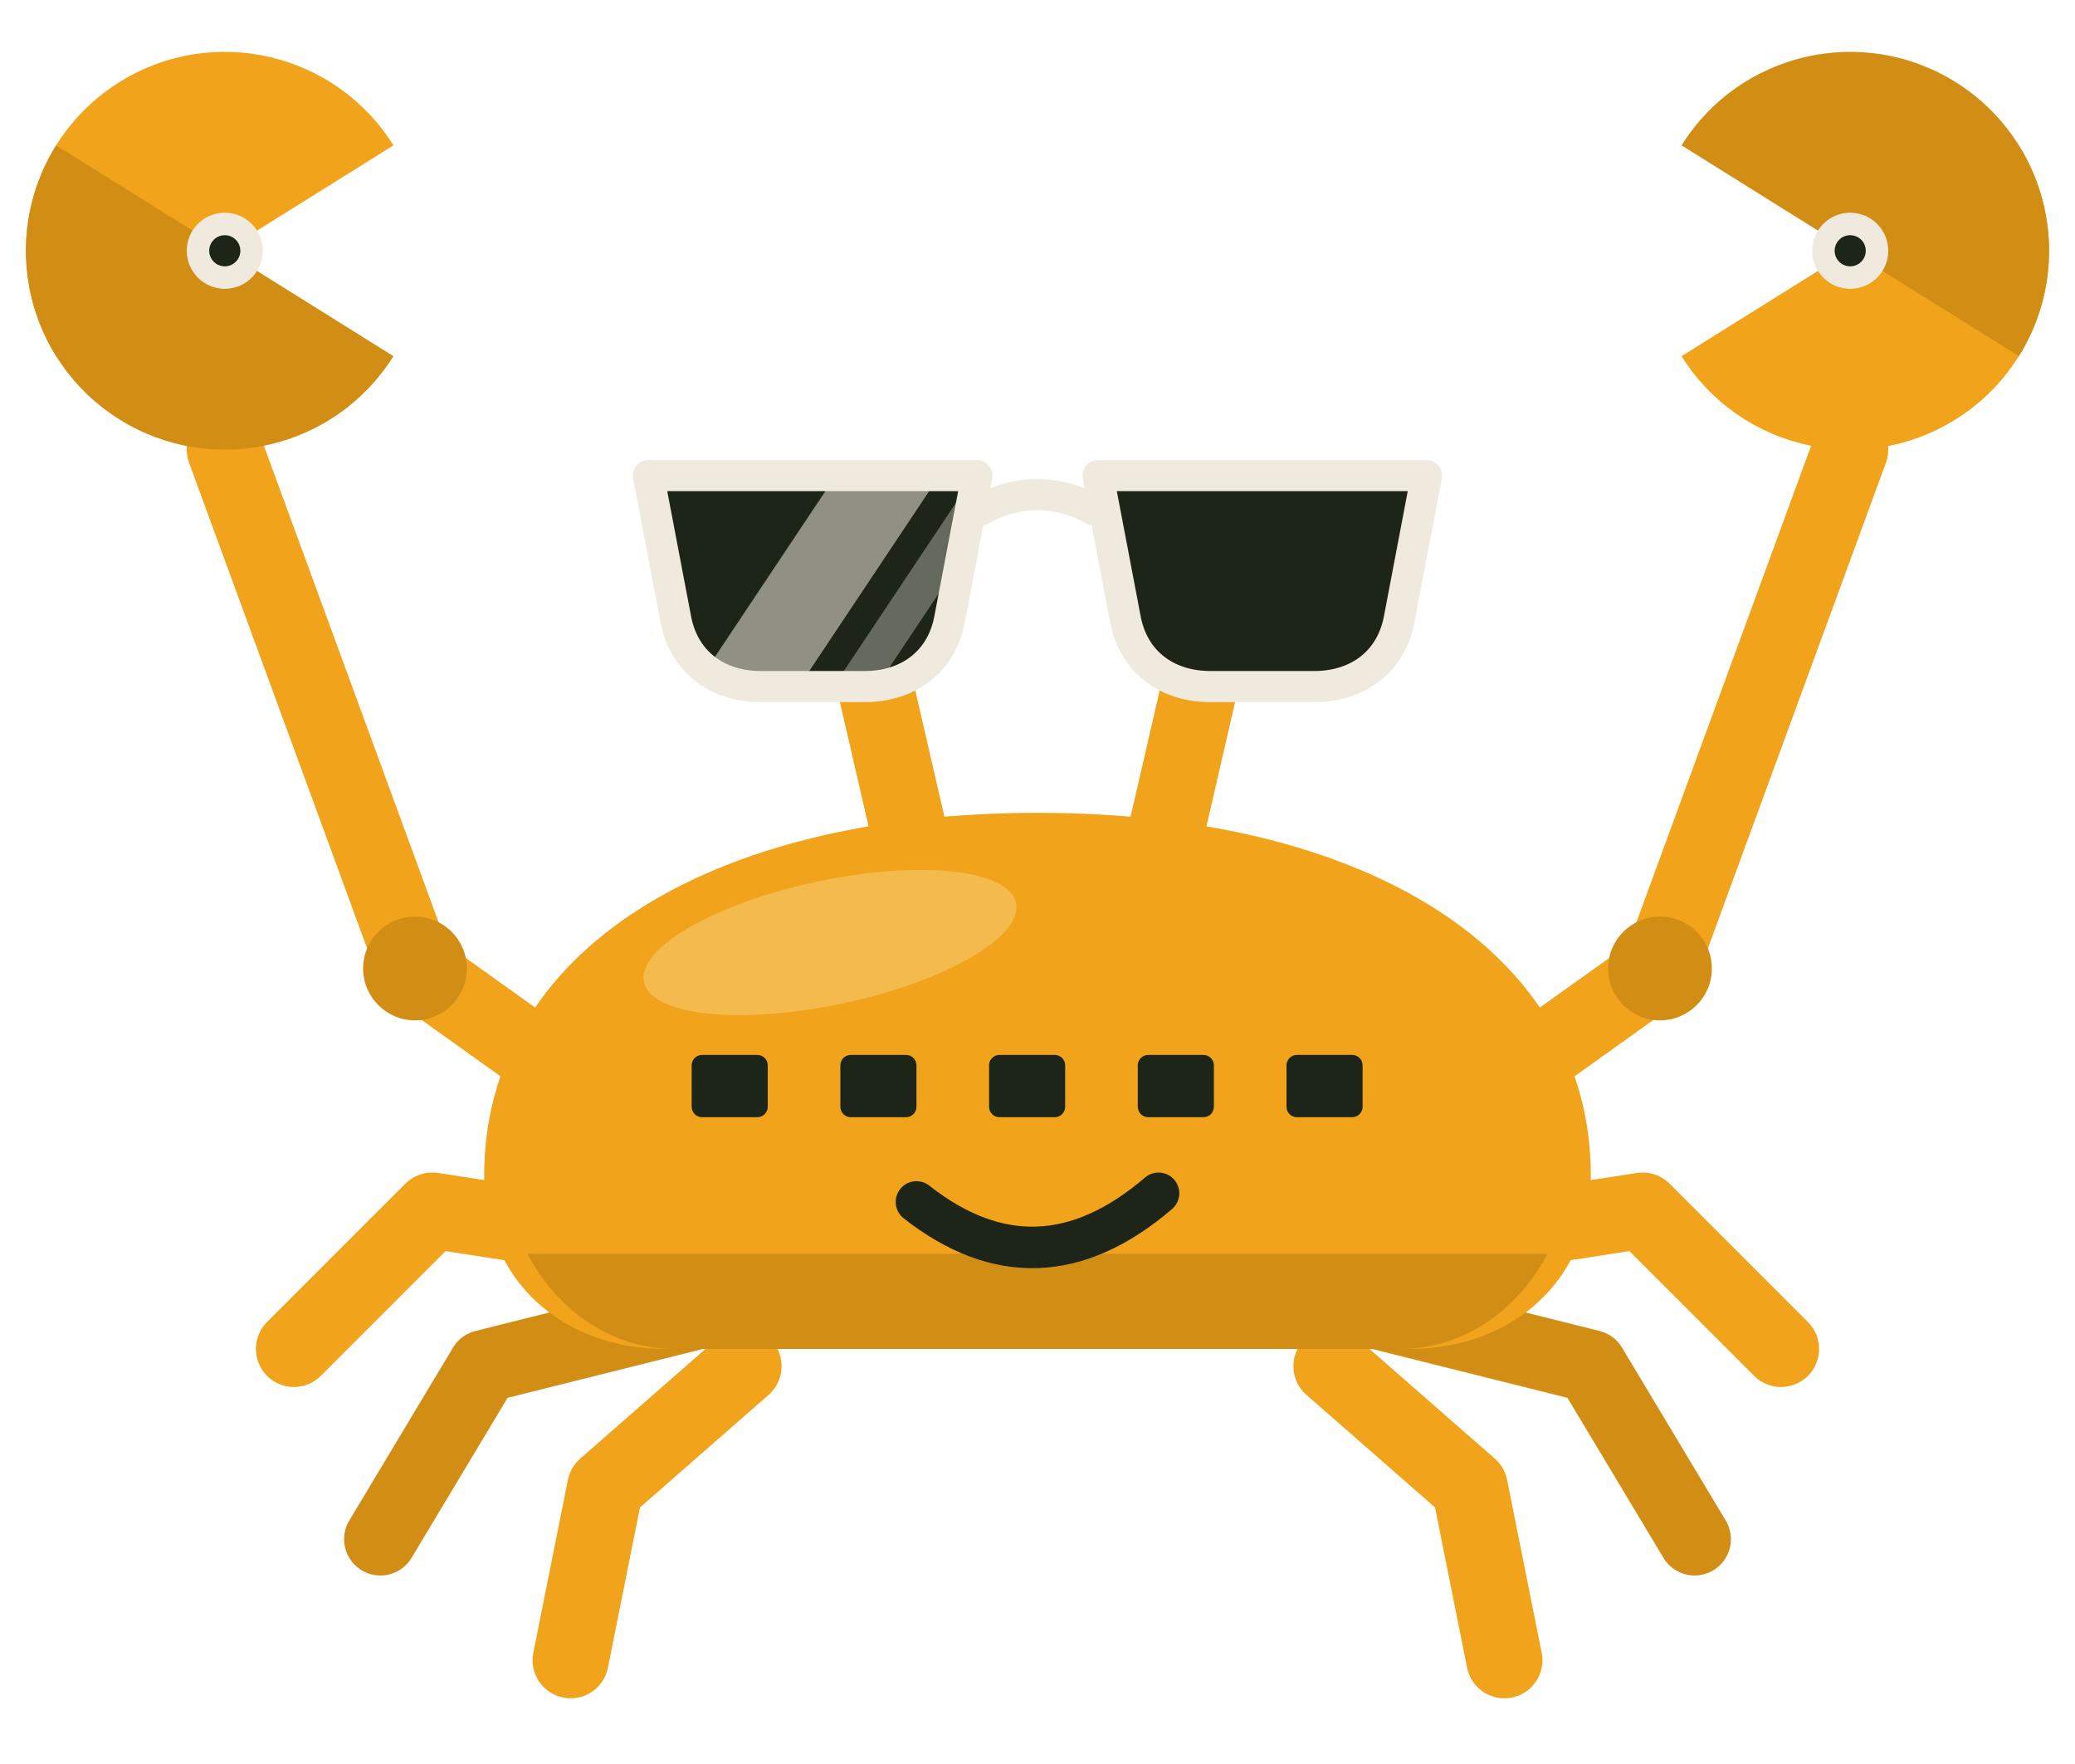
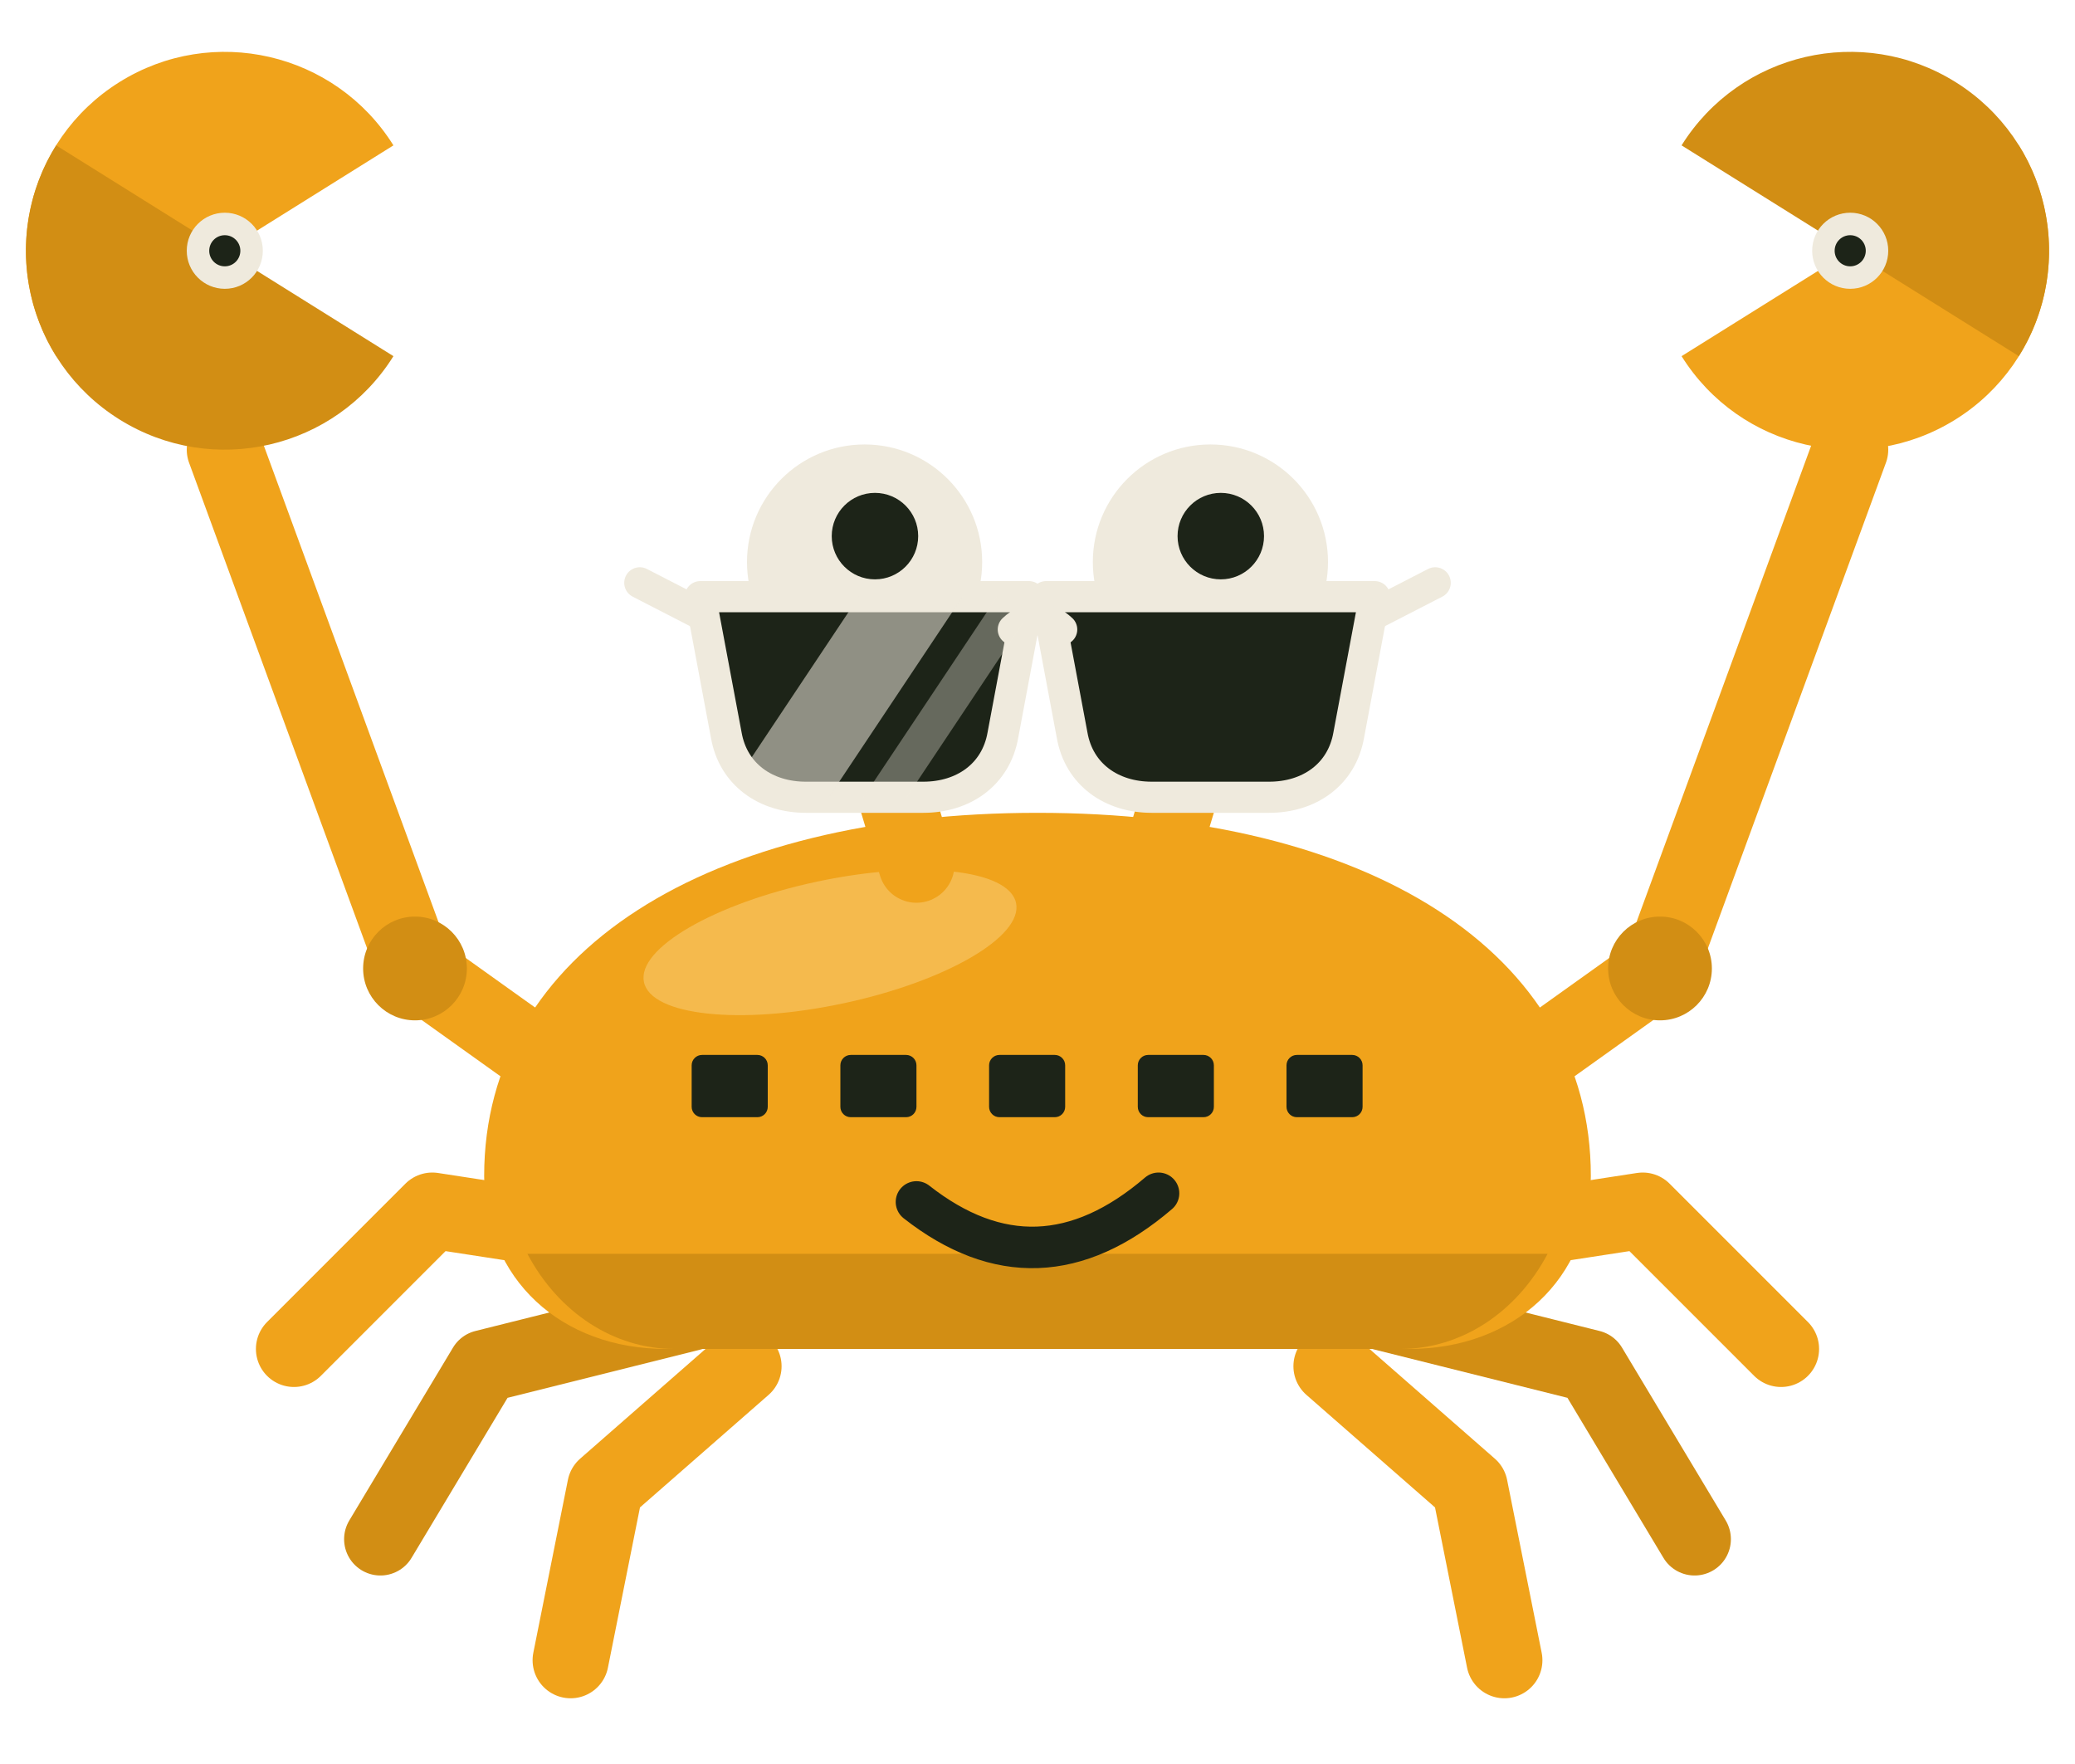
<svg xmlns="http://www.w3.org/2000/svg" viewBox="0 4 120 102" role="img" aria-label="Clip-Studio Krabbe">
  <style>
    .kr-o{fill:#F0A31B}.kr-o2{fill:#D28E14}.kr-hl{fill:#F7C25E}.kr-d{fill:#1D2418}.kr-c{fill:#EFEADD}
    .kr-l{stroke:#F0A31B;stroke-width:4.4;stroke-linecap:round;stroke-linejoin:round;fill:none}
    .kr-l2{stroke:#D28E14;stroke-width:4.2;stroke-linecap:round;stroke-linejoin:round;fill:none}
    .kr-tv{transform-box:view-box}
    .kr-koerper{animation:kr-hop 1.6s ease-in-out infinite}
    .kr-bein-a{transform-origin:40px 78px;animation:kr-tap 0.8s ease-in-out infinite}
    .kr-bein-b{transform-origin:80px 78px;animation:kr-tap 0.8s ease-in-out infinite reverse}
-     .kr-stiel-l{transform-origin:53px 54px;animation:kr-wipp 3.2s ease-in-out infinite}
-     .kr-stiel-r{transform-origin:67px 54px;animation:kr-wipp 3.2s ease-in-out infinite reverse}
+     .kr-kopf{transform-origin:60px 54px;animation:kr-wipp 3.2s ease-in-out infinite}
+     .kr-pupille{animation:kr-schau 4.8s ease-in-out infinite}
+     .kr-lid{transform-box:fill-box;transform-origin:50% 0;transform:scaleY(0);animation:kr-blinz 4.8s infinite}
    .kr-glanz{animation:kr-glanz 4.8s ease-in-out infinite}
    .kr-arm-l{transform-origin:38px 70px;animation:kr-arm-l 4.8s ease-in-out infinite}
    .kr-arm-r{transform-origin:82px 70px;animation:kr-arm-r 4.8s ease-in-out infinite}
    .kr-ko{transform-box:view-box;transform-origin:0 0;animation:kr-ko 4.8s infinite}
    .kr-ku{transform-box:view-box;transform-origin:0 0;animation:kr-ku 4.8s infinite}
    .kr-film{animation:kr-film 4.8s linear infinite}
    .kr-stueck-l{transform-box:fill-box;transform-origin:50% 50%;animation:kr-fall-l 4.8s ease-in infinite}
    .kr-stueck-r{transform-box:fill-box;transform-origin:50% 50%;animation:kr-fall-r 4.8s ease-in infinite}
    .kr-funke{opacity:0;animation:kr-funke 4.8s infinite}
    @keyframes kr-hop{0%,100%{transform:translateY(0)}50%{transform:translateY(-1.6px)}}
    @keyframes kr-tap{0%,100%{transform:rotate(0)}50%{transform:rotate(-7deg)}}
-     @keyframes kr-wipp{0%,100%{transform:rotate(-4deg)}50%{transform:rotate(5deg)}}
-     @keyframes kr-glanz{0%,55%{transform:translateX(-30px)}75%,100%{transform:translateX(34px)}}
+     @keyframes kr-wipp{0%,100%{transform:rotate(-3deg)}50%{transform:rotate(3deg)}}
+     @keyframes kr-glanz{0%,55%{transform:translateX(-26px)}75%,100%{transform:translateX(40px)}}
    @keyframes kr-arm-l{0%,60%,100%{transform:rotate(0)}66%,84%{transform:rotate(9deg)}}
    @keyframes kr-arm-r{0%,60%,100%{transform:rotate(0)}66%,84%{transform:rotate(-9deg)}}
    @keyframes kr-ko{0%,64%,100%{transform:rotate(-32deg)}69%{transform:rotate(0)}73%{transform:rotate(-26deg)}78%,84%{transform:rotate(0)}90%{transform:rotate(-32deg)}}
    @keyframes kr-ku{0%,64%,100%{transform:rotate(32deg)}69%{transform:rotate(0)}73%{transform:rotate(26deg)}78%,84%{transform:rotate(0)}90%{transform:rotate(32deg)}}
    @keyframes kr-film{0%{transform:translateX(0)}100%{transform:translateX(-16px)}}
    @keyframes kr-fall-l{0%,78%{transform:translate(0,0) rotate(0);opacity:0}79%{opacity:1}100%{transform:translate(-14px,46px) rotate(-120deg);opacity:0}}
    @keyframes kr-fall-r{0%,78%{transform:translate(0,0) rotate(0);opacity:0}79%{opacity:1}100%{transform:translate(14px,46px) rotate(140deg);opacity:0}}
    @keyframes kr-funke{0%,77%{opacity:0}79%{opacity:1}86%,100%{opacity:0}}
+     @keyframes kr-schau{0%,20%{transform:translateX(0)}28%,44%{transform:translateX(-1.6px)}52%,66%{transform:translateX(1.4px)}74%,100%{transform:translateX(0)}}
+     @keyframes kr-blinz{0%,40%,46%,100%{transform:scaleY(0)}43%{transform:scaleY(1)}}
    @media (prefers-reduced-motion:reduce){*{animation:none!important}}
  </style>
  <defs>
    <clipPath id="kr-glaeser">
-       <path d="M37.5 31.5h19l-1.6 8.4c-.5 2.4-2.4 3.8-4.9 3.8h-6c-2.5 0-4.4-1.4-4.9-3.8z M63.5 31.5h19l-1.6 8.4c-.5 2.4-2.4 3.8-4.9 3.8h-6c-2.5 0-4.4-1.4-4.9-3.8z" />
+       <path d="M40.5 38.5h19l-1.5 8c-.4 2.3-2.3 3.6-4.6 3.6h-6.8c-2.3 0-4.2-1.3-4.6-3.6z M60.5 38.5h19l-1.5 8c-.4 2.3-2.3 3.6-4.6 3.6h-6.8c-2.3 0-4.2-1.3-4.6-3.6z" />
    </clipPath>
  </defs>
  <g class="kr-koerper">
    <g class="kr-bein-a">
      <path class="kr-l2" d="M40 80l-12 3-6 10" />
      <path class="kr-l" d="M38 76l-13-2-8 8" />
      <path class="kr-l" d="M43 83l-8 7-2 10" />
    </g>
    <g class="kr-bein-b">
      <path class="kr-l2" d="M80 80l12 3 6 10" />
      <path class="kr-l" d="M82 76l13-2 8 8" />
      <path class="kr-l" d="M77 83l8 7 2 10" />
    </g>
    <g class="kr-arm-l">
      <path class="kr-l" d="M38 70l-14-10-11-30" />
      <circle class="kr-o2" cx="24" cy="60" r="3" />
      <g transform="translate(13 18.5)">
        <path class="kr-o kr-ko" d="M0 0L11.5 0A11.5 11.5 0 0 0-11.5 0Z" transform="rotate(-32)" />
        <path class="kr-o2 kr-ku" d="M0 0L11.5 0A11.5 11.5 0 0 1-11.5 0Z" transform="rotate(32)" />
        <circle class="kr-c" r="2.2" />
        <circle class="kr-d" r=".9" />
      </g>
    </g>
    <g class="kr-arm-r">
      <path class="kr-l" d="M82 70l14-10 11-30" />
      <circle class="kr-o2" cx="96" cy="60" r="3" />
      <g transform="translate(107 18.5) rotate(180)">
        <path class="kr-o kr-ko" d="M0 0L11.5 0A11.5 11.5 0 0 0-11.5 0Z" transform="rotate(-32)" />
        <path class="kr-o2 kr-ku" d="M0 0L11.5 0A11.5 11.5 0 0 1-11.5 0Z" transform="rotate(32)" />
        <circle class="kr-c" r="2.2" />
        <circle class="kr-d" r=".9" />
      </g>
    </g>
-     <path class="kr-l kr-stiel-l" d="M53 54l-3-13" />
-     <path class="kr-l kr-stiel-r" d="M67 54l3-13" />
    <path class="kr-o" d="M28 72c0-13 13-21 32-21s32 8 32 21c0 6-4.5 10-10.5 10h-43C32.5 82 28 78 28 72z" />
    <path class="kr-o2" d="M30.5 76.5c1.8 3.4 5 5.5 8.5 5.5h42c3.5 0 6.7-2.1 8.5-5.5z" />
    <ellipse class="kr-hl" cx="48" cy="58.5" rx="11" ry="3.6" transform="rotate(-12 48 58.5)" opacity=".75" />
    <g class="kr-d">
      <rect x="40" y="65" width="4.4" height="3.6" rx=".6" />
      <rect x="48.6" y="65" width="4.4" height="3.6" rx=".6" />
      <rect x="57.2" y="65" width="4.4" height="3.6" rx=".6" />
      <rect x="65.8" y="65" width="4.4" height="3.6" rx=".6" />
      <rect x="74.4" y="65" width="4.4" height="3.6" rx=".6" />
    </g>
    <path d="M53 73.5q7 5.5 14-.5" stroke="#1D2418" stroke-width="2.4" fill="none" stroke-linecap="round" />
-     <g>
-       <path class="kr-d" stroke="#EFEADD" stroke-width="1.8" stroke-linejoin="round" d="M37.5 31.5h19l-1.6 8.4c-.5 2.4-2.4 3.8-4.9 3.8h-6c-2.5 0-4.4-1.4-4.9-3.8z" />
-       <path class="kr-d" stroke="#EFEADD" stroke-width="1.8" stroke-linejoin="round" d="M63.5 31.5h19l-1.6 8.4c-.5 2.4-2.4 3.8-4.9 3.8h-6c-2.5 0-4.4-1.4-4.9-3.8z" />
-       <path d="M56.5 33.6q3.5-2 7 0" stroke="#EFEADD" stroke-width="1.8" fill="none" />
+     <g class="kr-kopf">
+       <path class="kr-l" d="M53 54l-3-10M67 54l3-10" />
+       <circle class="kr-c" cx="50" cy="36.5" r="6.8" />
+       <circle class="kr-c" cx="70" cy="36.5" r="6.8" />
+       <g class="kr-pupille">
+         <circle class="kr-d" cx="50.6" cy="35" r="2.5" />
+         <circle class="kr-d" cx="70.6" cy="35" r="2.5" />
+       </g>
+       <g class="kr-lid">
+         <rect class="kr-o" x="42.6" y="29" width="14.8" height="10" />
+         <rect class="kr-o" x="62.6" y="29" width="14.8" height="10" />
+       </g>
+       <path class="kr-d" stroke="#EFEADD" stroke-width="1.8" stroke-linejoin="round" d="M40.5 38.5h19l-1.5 8c-.4 2.3-2.3 3.6-4.6 3.6h-6.8c-2.3 0-4.2-1.3-4.6-3.6z" />
+       <path class="kr-d" stroke="#EFEADD" stroke-width="1.8" stroke-linejoin="round" d="M60.5 38.5h19l-1.5 8c-.4 2.3-2.3 3.6-4.6 3.6h-6.8c-2.3 0-4.2-1.3-4.6-3.6z" />
+       <path d="M58.6 40.4q1.4-1.3 2.8 0M40.5 39.5l-3.5-1.8M79.5 39.5l3.5-1.8" stroke="#EFEADD" stroke-width="1.8" fill="none" stroke-linecap="round" />
      <g clip-path="url(#kr-glaeser)">
        <g class="kr-glanz">
-           <path d="M50 29l6 0-12 18-6 0z" fill="#EFEADD" opacity=".55" />
-           <path d="M58 29l2.5 0-12 18-2.5 0z" fill="#EFEADD" opacity=".35" />
+           <path d="M52 35l6 0-12 18-6 0z" fill="#EFEADD" opacity=".55" />
+           <path d="M60 35l2.5 0-12 18-2.5 0z" fill="#EFEADD" opacity=".35" />
        </g>
      </g>
    </g>
  </g>
</svg>
